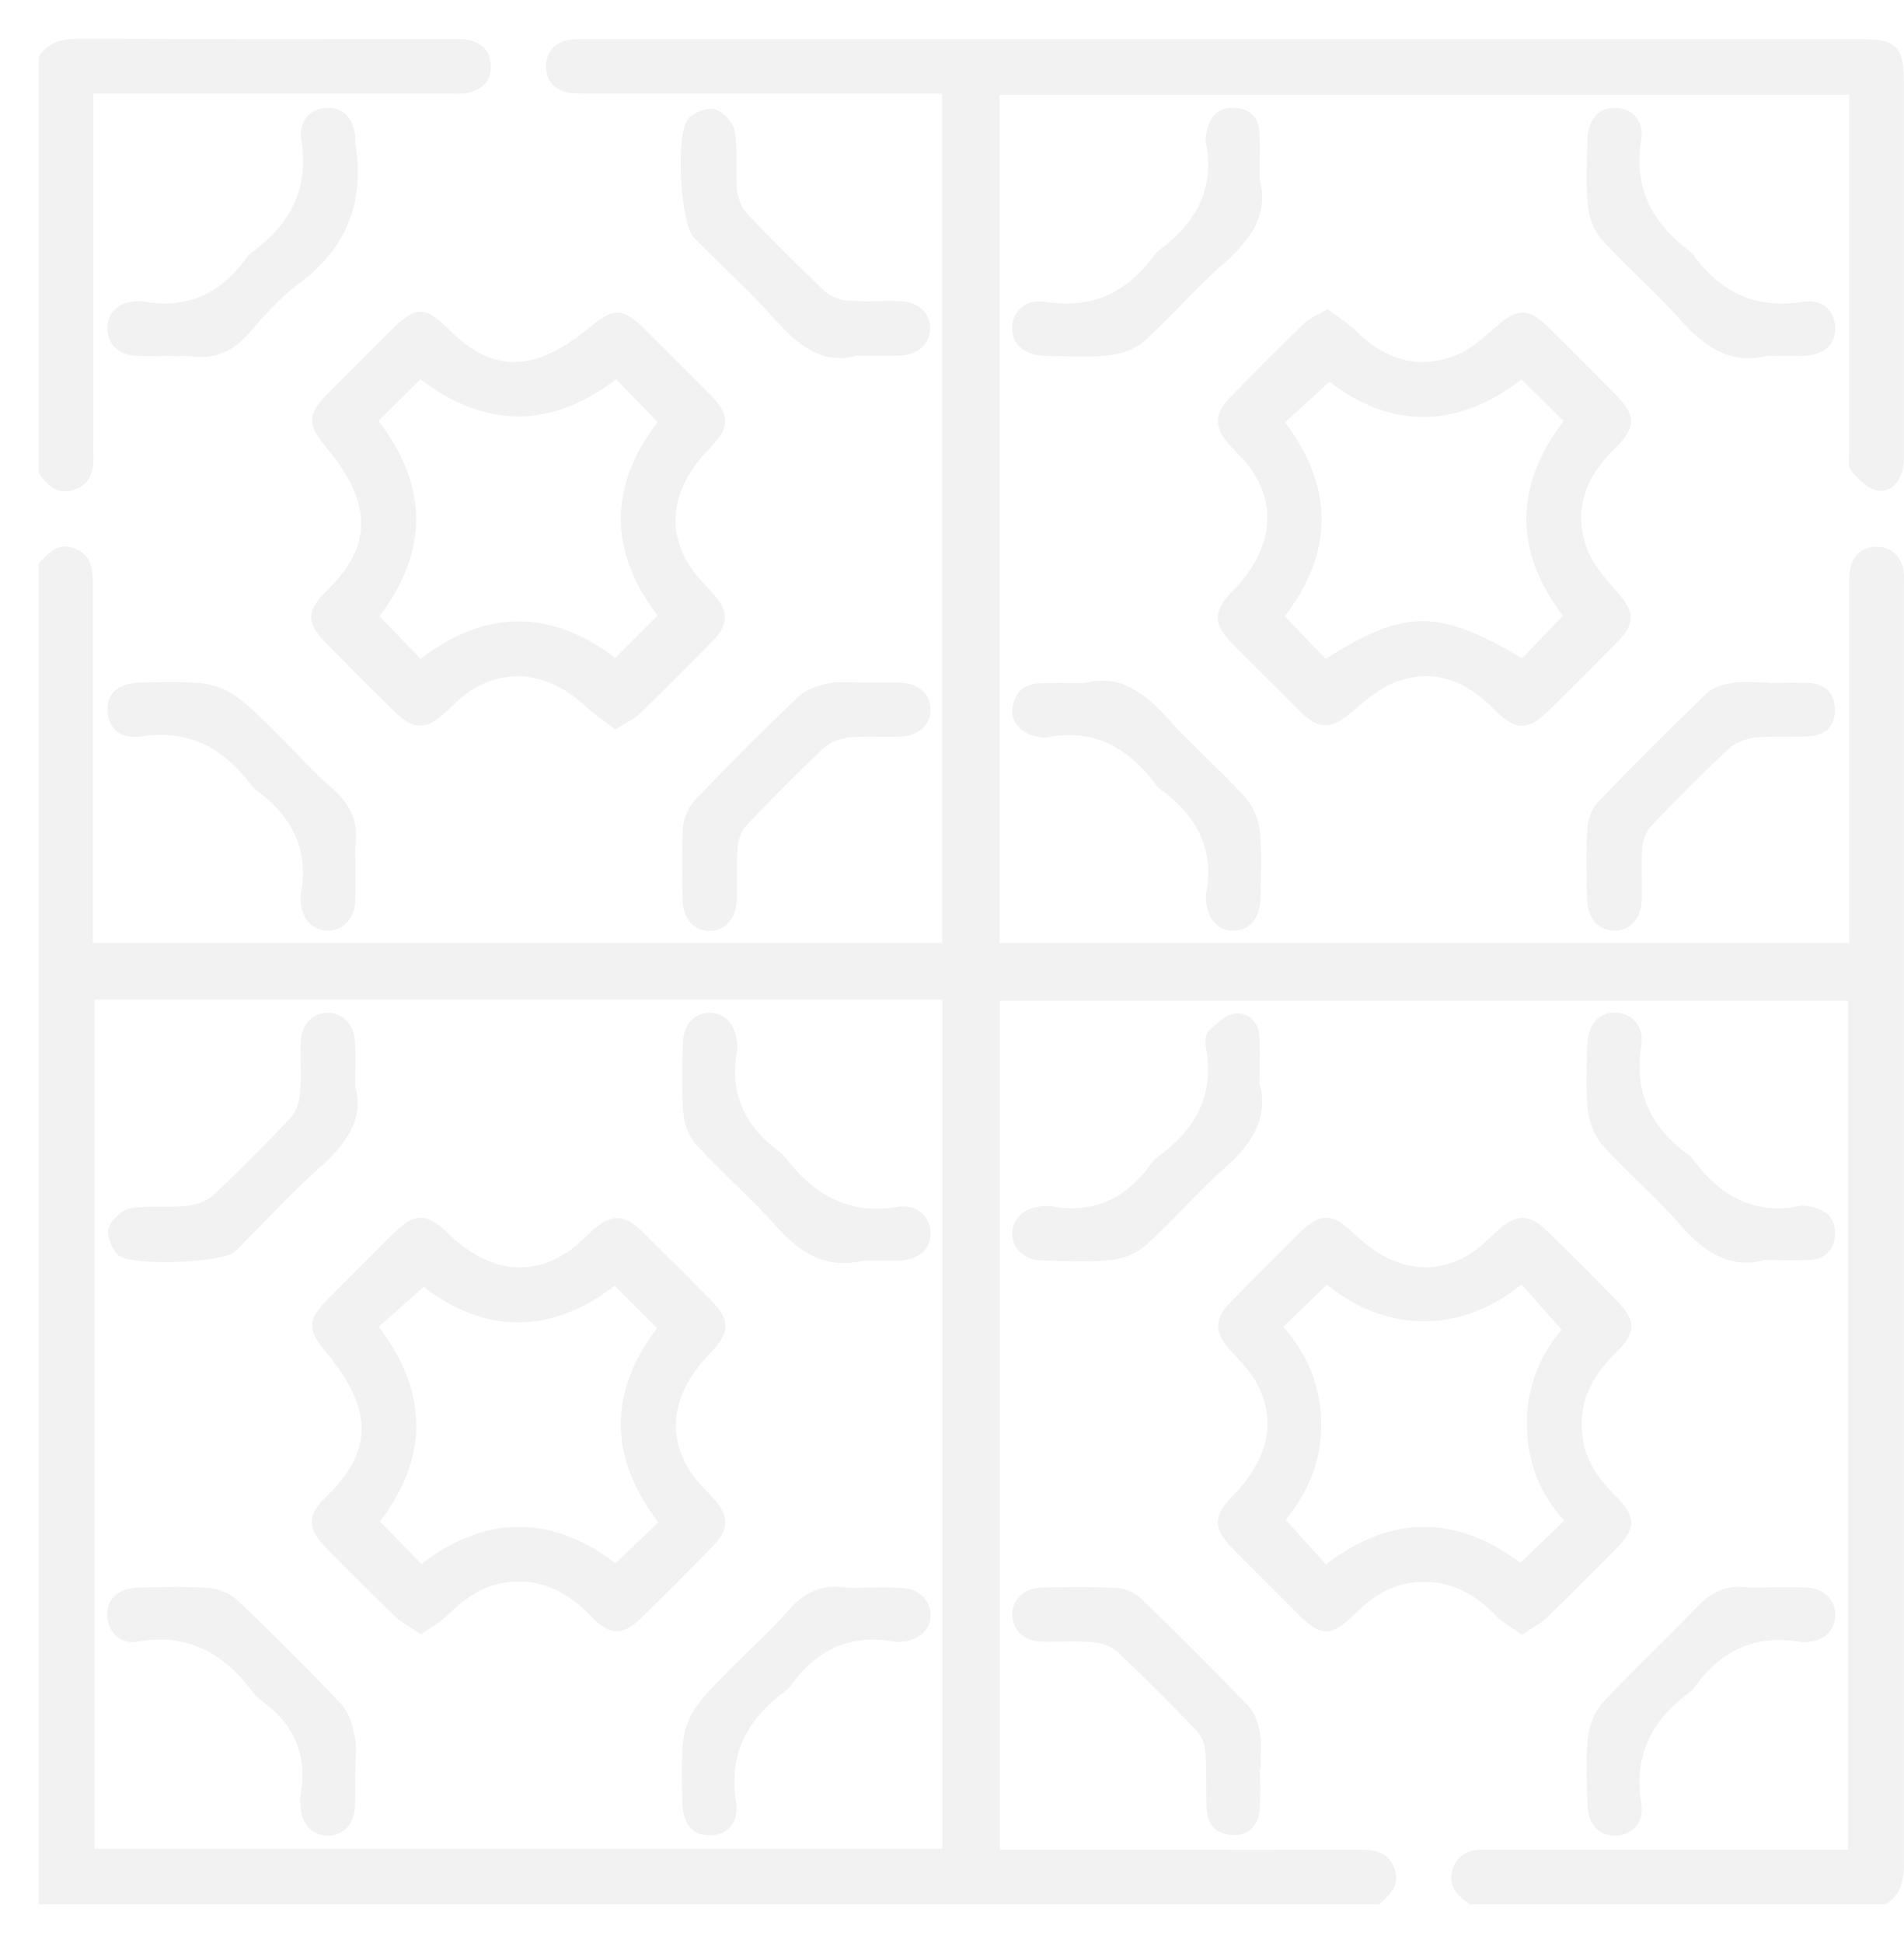
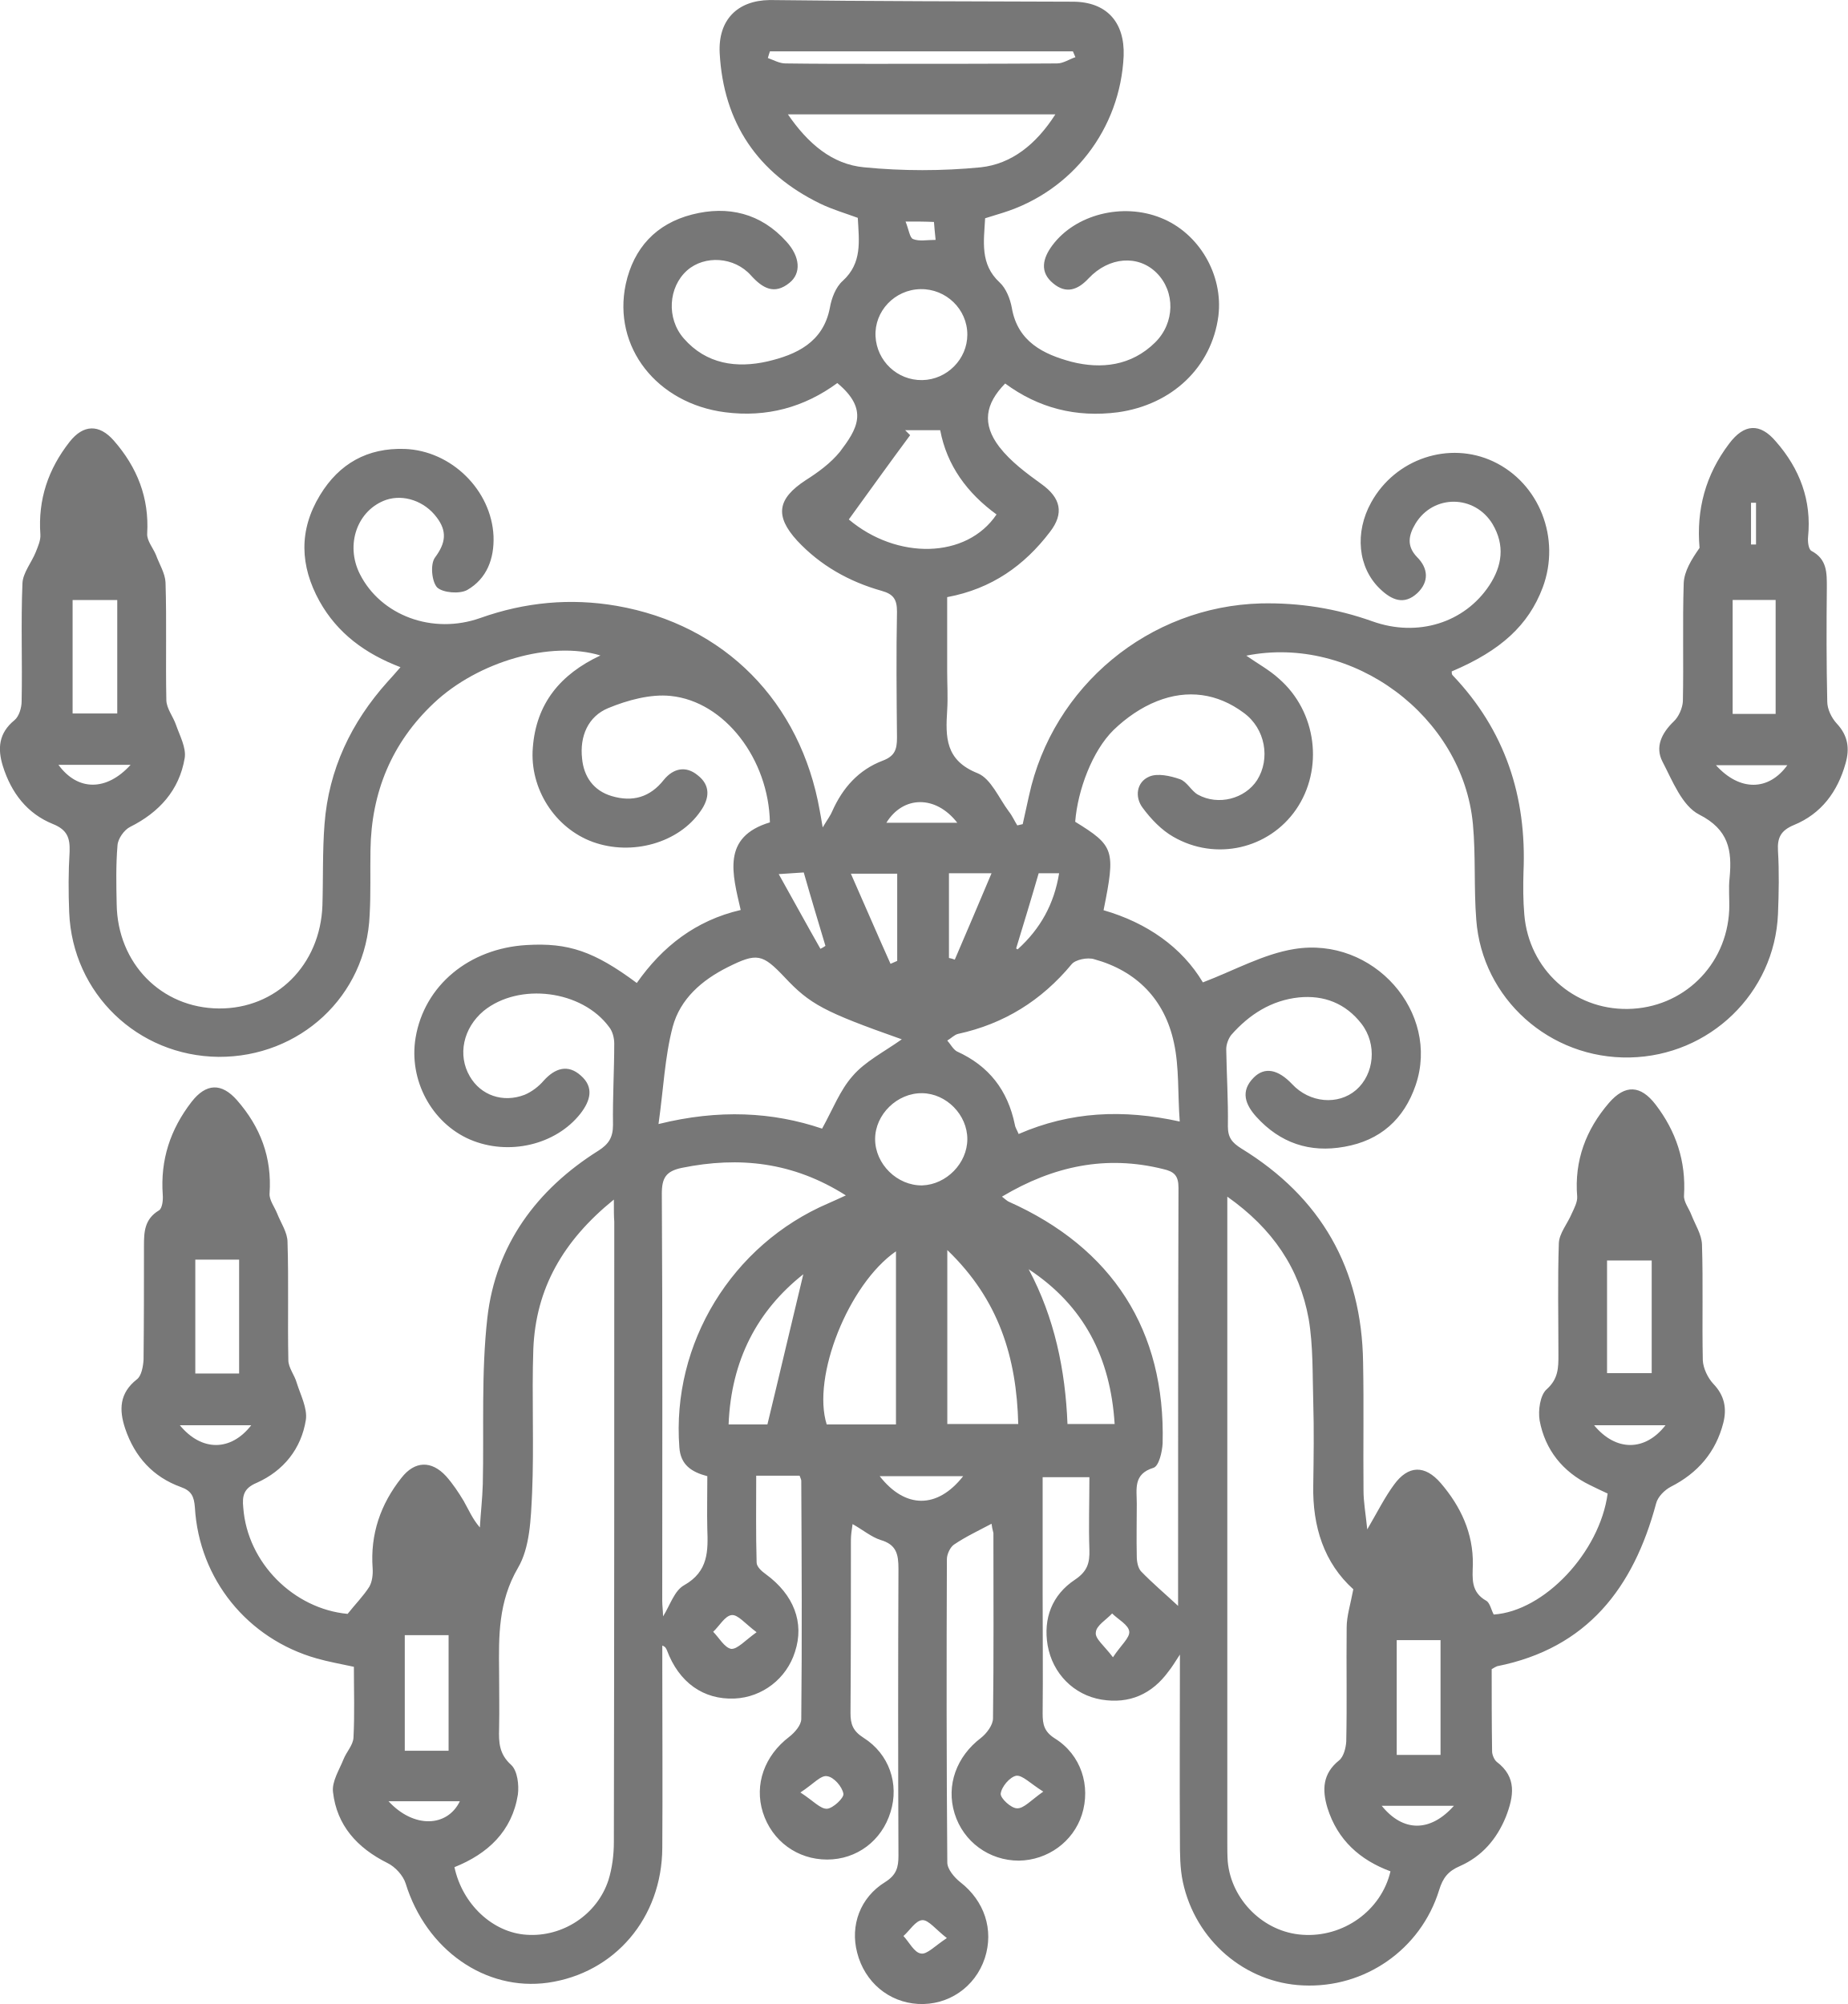
- <svg xmlns="http://www.w3.org/2000/svg" width="49" height="50" viewBox="0 0 49 50" fill="none">
-   <path d="M48.999 15.106C48.999 14.967 49.005 14.823 48.987 14.684C48.921 14.293 48.668 14.064 48.277 14.07C47.909 14.076 47.669 14.305 47.608 14.678C47.584 14.829 47.59 14.991 47.59 15.148C47.59 18.026 47.59 20.897 47.59 23.775C47.59 23.943 47.59 24.106 47.59 24.268C40.264 24.268 33.009 24.268 25.725 24.268C25.725 16.978 25.725 9.718 25.725 2.439C33.022 2.439 40.288 2.439 47.59 2.439C47.59 2.638 47.59 2.807 47.59 2.975C47.59 5.853 47.59 8.724 47.59 11.602C47.59 11.771 47.548 11.993 47.632 12.102C47.801 12.312 48.03 12.547 48.271 12.614C48.608 12.704 48.861 12.457 48.957 12.12C49.005 11.957 48.993 11.777 48.993 11.608C48.993 8.423 48.993 5.233 48.993 2.048C48.993 1.211 48.788 1.007 47.933 1.007C36.995 1.007 26.056 1.007 15.117 1.007C14.961 1.007 14.804 1.001 14.648 1.025C14.275 1.091 14.058 1.338 14.052 1.699C14.046 2.066 14.263 2.313 14.636 2.385C14.786 2.415 14.949 2.403 15.105 2.409C17.983 2.409 20.855 2.409 23.732 2.409C23.901 2.409 24.07 2.409 24.244 2.409C24.244 9.73 24.244 16.996 24.244 24.268C16.948 24.268 9.687 24.268 2.391 24.268C2.391 24.07 2.391 23.895 2.391 23.727C2.391 20.837 2.391 17.947 2.391 15.052C2.391 14.66 2.367 14.293 1.933 14.118C1.512 13.944 1.247 14.221 0.994 14.504C0.994 26.002 0.994 37.507 0.994 49.005C12.511 49.005 24.003 49.005 35.496 49.005C35.779 48.753 36.056 48.488 35.875 48.054C35.7 47.627 35.333 47.597 34.942 47.597C32.052 47.603 29.163 47.597 26.273 47.597C26.104 47.597 25.936 47.597 25.731 47.597C25.731 40.3 25.731 33.046 25.731 25.75C32.997 25.75 40.264 25.75 47.56 25.75C47.56 33.01 47.56 40.264 47.56 47.597C47.404 47.597 47.241 47.597 47.079 47.597C44.249 47.597 41.426 47.597 38.596 47.597C38.5 47.597 38.41 47.603 38.313 47.597C37.91 47.579 37.543 47.651 37.392 48.078C37.242 48.512 37.494 48.789 37.832 49.005C41.395 49.005 44.959 49.005 48.523 49.005C48.921 48.771 48.999 48.403 48.999 47.964C48.999 37.013 48.999 26.062 48.999 15.106ZM24.25 47.573C16.984 47.573 9.723 47.573 2.433 47.573C2.433 40.306 2.433 33.034 2.433 25.725C9.717 25.725 16.966 25.725 24.25 25.725C24.25 33.016 24.25 40.282 24.25 47.573Z" fill="#F2F2F2" />
-   <path d="M1.921 12.601C2.349 12.451 2.421 12.084 2.403 11.686C2.397 11.59 2.403 11.5 2.403 11.403C2.403 8.574 2.403 5.75 2.403 2.921C2.403 2.758 2.403 2.59 2.403 2.409C2.644 2.409 2.812 2.409 2.987 2.409C5.846 2.409 8.706 2.409 11.559 2.409C11.716 2.409 11.873 2.421 12.029 2.391C12.39 2.319 12.625 2.108 12.631 1.723C12.637 1.314 12.402 1.091 12.017 1.019C11.891 0.995 11.764 1.001 11.638 1.001C8.423 1.001 5.202 1.007 1.987 0.995C1.56 0.995 1.229 1.109 0.994 1.47C0.994 5.034 0.994 8.598 0.994 12.162C1.211 12.499 1.488 12.752 1.921 12.601Z" fill="#F2F2F2" />
-   <path d="M10.036 8.526C9.518 9.044 9.001 9.561 8.477 10.085C7.869 10.693 7.905 10.928 8.447 11.578C8.784 11.981 9.097 12.469 9.229 12.969C9.47 13.866 9.037 14.594 8.393 15.22C7.881 15.714 7.887 16.033 8.375 16.533C8.965 17.135 9.56 17.731 10.162 18.321C10.644 18.796 10.981 18.79 11.481 18.315C11.698 18.11 11.908 17.899 12.161 17.743C13.1 17.165 14.178 17.339 15.069 18.176C15.298 18.393 15.569 18.561 15.839 18.772C16.104 18.604 16.321 18.507 16.478 18.351C17.11 17.743 17.724 17.123 18.338 16.497C18.771 16.057 18.753 15.708 18.326 15.244C18.103 15.004 17.868 14.769 17.706 14.492C17.128 13.517 17.339 12.481 18.266 11.536C18.795 10.994 18.795 10.681 18.272 10.151C17.724 9.597 17.17 9.044 16.616 8.496C16.002 7.882 15.779 7.918 15.123 8.466C14.72 8.803 14.232 9.11 13.732 9.248C12.896 9.477 12.185 9.11 11.583 8.508C10.933 7.852 10.698 7.864 10.036 8.526ZM15.858 9.76C16.201 10.115 16.556 10.482 16.923 10.862C15.665 12.505 15.659 14.179 16.923 15.84C16.562 16.201 16.201 16.563 15.834 16.93C14.178 15.672 12.504 15.672 10.825 16.954C10.47 16.587 10.126 16.232 9.765 15.858C11.023 14.203 11.035 12.511 9.741 10.832C10.102 10.47 10.457 10.121 10.819 9.76C12.492 11.03 14.166 11.042 15.858 9.76Z" fill="#F2F2F2" />
-   <path d="M33.467 18.315C33.955 18.796 34.268 18.766 34.792 18.321C35.141 18.02 35.514 17.695 35.935 17.544C36.899 17.189 37.73 17.52 38.434 18.236C39.012 18.826 39.319 18.82 39.885 18.26C40.463 17.689 41.035 17.117 41.606 16.539C42.1 16.039 42.076 15.744 41.606 15.22C41.324 14.895 41.011 14.552 40.86 14.167C40.463 13.149 40.794 12.288 41.558 11.542C42.124 10.988 42.112 10.693 41.552 10.127C40.98 9.549 40.408 8.977 39.831 8.405C39.331 7.912 39.036 7.936 38.512 8.399C38.187 8.682 37.85 8.995 37.459 9.146C36.489 9.525 35.635 9.248 34.9 8.52C34.689 8.309 34.424 8.153 34.16 7.954C33.919 8.104 33.708 8.183 33.557 8.327C32.907 8.953 32.269 9.597 31.637 10.248C31.24 10.657 31.252 11.012 31.631 11.434C31.848 11.674 32.095 11.903 32.269 12.18C32.877 13.149 32.679 14.221 31.745 15.184C31.204 15.744 31.204 16.051 31.752 16.605C32.317 17.165 32.889 17.743 33.467 18.315ZM33.07 10.868C33.443 10.53 33.816 10.187 34.214 9.826C35.803 11.042 37.495 11.042 39.156 9.766C39.523 10.127 39.879 10.476 40.24 10.832C38.97 12.505 38.958 14.185 40.222 15.846C39.855 16.226 39.511 16.587 39.174 16.942C37.025 15.66 36.146 15.666 34.117 16.954C33.774 16.599 33.431 16.244 33.064 15.858C34.316 14.221 34.34 12.547 33.07 10.868Z" fill="#F2F2F2" />
-   <path d="M6.478 6.497C6.43 6.533 6.382 6.575 6.346 6.629C5.683 7.563 4.804 7.966 3.661 7.755C3.6 7.743 3.534 7.749 3.474 7.755C3.053 7.785 2.782 8.038 2.764 8.417C2.745 8.815 3.01 9.116 3.45 9.152C3.793 9.176 4.136 9.158 4.479 9.158C4.479 9.158 4.479 9.158 4.479 9.164C4.636 9.164 4.792 9.146 4.949 9.17C5.563 9.254 6.027 9.019 6.424 8.556C6.815 8.11 7.212 7.653 7.682 7.304C8.928 6.389 9.392 5.197 9.145 3.692C9.139 3.661 9.145 3.631 9.145 3.595C9.127 3.078 8.862 2.776 8.441 2.776C8.013 2.776 7.676 3.09 7.754 3.589C7.959 4.853 7.471 5.775 6.478 6.497Z" fill="#F2F2F2" />
-   <path d="M46.398 7.767C45.17 7.96 44.261 7.514 43.562 6.539C43.544 6.515 43.52 6.491 43.496 6.473C42.533 5.756 42.033 4.853 42.238 3.601C42.322 3.096 41.991 2.783 41.57 2.777C41.13 2.77 40.859 3.078 40.853 3.625C40.847 4.185 40.811 4.751 40.865 5.311C40.895 5.612 41.028 5.955 41.227 6.172C41.877 6.888 42.617 7.52 43.255 8.243C43.869 8.929 44.532 9.393 45.495 9.158C45.79 9.158 46.091 9.164 46.386 9.158C46.934 9.146 47.241 8.875 47.229 8.435C47.217 8.002 46.91 7.683 46.398 7.767Z" fill="#F2F2F2" />
-   <path d="M18.91 3.379C18.874 3.156 18.616 2.879 18.405 2.813C18.212 2.752 17.875 2.885 17.718 3.047C17.375 3.403 17.508 5.732 17.845 6.1C17.917 6.178 17.995 6.256 18.074 6.334C18.7 6.961 19.362 7.563 19.952 8.231C20.56 8.917 21.216 9.393 22.035 9.152C22.511 9.152 22.842 9.164 23.167 9.152C23.636 9.128 23.943 8.833 23.937 8.435C23.931 8.038 23.624 7.761 23.143 7.749C22.703 7.737 22.27 7.773 21.83 7.737C21.62 7.719 21.373 7.635 21.228 7.496C20.536 6.84 19.862 6.172 19.212 5.48C19.073 5.329 18.983 5.082 18.965 4.872C18.928 4.378 18.995 3.866 18.91 3.379Z" fill="#F2F2F2" />
-   <path d="M29.843 6.431C29.795 6.467 29.747 6.515 29.71 6.563C29.012 7.514 28.127 7.96 26.911 7.767C26.381 7.683 26.038 8.032 26.05 8.46C26.056 8.887 26.387 9.152 26.935 9.158C27.483 9.164 28.031 9.206 28.573 9.14C28.886 9.104 29.241 8.971 29.47 8.761C30.174 8.122 30.794 7.388 31.51 6.768C32.221 6.148 32.66 5.468 32.413 4.583C32.413 4.113 32.438 3.734 32.407 3.366C32.383 3.005 32.148 2.801 31.793 2.776C31.414 2.752 31.167 2.933 31.077 3.306C31.047 3.427 31.011 3.559 31.035 3.674C31.27 4.872 30.77 5.738 29.843 6.431Z" fill="#F2F2F2" />
-   <path d="M8.538 20.277C8.08 19.88 7.671 19.422 7.244 18.995C5.769 17.52 5.769 17.52 3.68 17.562C3.662 17.562 3.65 17.562 3.632 17.562C3.06 17.58 2.765 17.815 2.765 18.26C2.765 18.706 3.072 19.037 3.62 18.953C4.884 18.754 5.769 19.272 6.485 20.229C6.515 20.265 6.545 20.301 6.581 20.325C7.521 20.994 7.96 21.878 7.737 23.04C7.731 23.083 7.737 23.137 7.737 23.179C7.761 23.648 8.05 23.956 8.448 23.95C8.827 23.943 9.116 23.642 9.14 23.203C9.158 22.878 9.146 22.547 9.146 22.222C9.146 22.065 9.128 21.909 9.152 21.752C9.236 21.138 9.002 20.68 8.538 20.277Z" fill="#F2F2F2" />
-   <path d="M19.223 21.228C19.867 20.548 20.523 19.886 21.209 19.242C21.372 19.091 21.631 19.001 21.86 18.977C22.293 18.935 22.732 18.977 23.166 18.959C23.648 18.935 23.948 18.652 23.948 18.26C23.948 17.863 23.648 17.586 23.166 17.568C22.853 17.556 22.54 17.568 22.233 17.568C21.938 17.568 21.631 17.526 21.348 17.58C21.071 17.634 20.764 17.731 20.565 17.911C19.65 18.778 18.759 19.675 17.886 20.59C17.718 20.765 17.597 21.048 17.579 21.282C17.537 21.903 17.555 22.529 17.567 23.155C17.579 23.642 17.85 23.943 18.241 23.956C18.651 23.968 18.94 23.654 18.964 23.149C18.982 22.715 18.94 22.276 18.982 21.842C18.988 21.62 19.078 21.373 19.223 21.228Z" fill="#F2F2F2" />
-   <path d="M31.035 23.155C31.071 23.642 31.329 23.943 31.727 23.95C32.136 23.962 32.425 23.642 32.437 23.137C32.449 22.559 32.485 21.981 32.425 21.409C32.395 21.096 32.251 20.741 32.04 20.512C31.402 19.808 30.673 19.181 30.041 18.477C29.427 17.791 28.765 17.339 27.916 17.58C27.441 17.58 27.085 17.568 26.724 17.586C26.321 17.604 26.098 17.851 26.056 18.236C26.014 18.591 26.303 18.892 26.706 18.959C26.784 18.971 26.863 18.989 26.941 18.977C28.175 18.73 29.06 19.266 29.77 20.217C29.8 20.253 29.831 20.289 29.867 20.313C30.794 20.988 31.269 21.854 31.035 23.028C31.029 23.058 31.035 23.107 31.035 23.155Z" fill="#F2F2F2" />
-   <path d="M42.497 21.252C43.141 20.572 43.803 19.91 44.484 19.272C44.652 19.109 44.929 19.007 45.164 18.983C45.639 18.935 46.133 18.977 46.609 18.941C47.006 18.911 47.229 18.658 47.223 18.248C47.211 17.845 46.982 17.61 46.585 17.58C46.23 17.556 45.868 17.574 45.507 17.574C45.507 17.568 45.507 17.568 45.507 17.562C45.194 17.562 44.875 17.526 44.574 17.574C44.345 17.61 44.074 17.695 43.912 17.851C42.967 18.76 42.039 19.687 41.13 20.632C40.974 20.795 40.871 21.066 40.853 21.295C40.817 21.915 40.829 22.541 40.847 23.167C40.859 23.642 41.154 23.949 41.552 23.949C41.949 23.949 42.238 23.642 42.25 23.167C42.262 22.715 42.232 22.258 42.262 21.812C42.28 21.62 42.364 21.391 42.497 21.252Z" fill="#F2F2F2" />
-   <path d="M39.168 42.07C39.427 41.89 39.649 41.781 39.824 41.613C40.408 41.053 40.98 40.469 41.552 39.897C42.118 39.331 42.124 39.042 41.564 38.482C41.16 38.079 40.829 37.633 40.739 37.049C40.589 36.128 40.956 35.418 41.6 34.792C42.112 34.298 42.106 33.979 41.618 33.479C41.028 32.877 40.432 32.281 39.83 31.691C39.36 31.228 39.017 31.228 38.542 31.667C38.313 31.878 38.09 32.107 37.831 32.269C36.856 32.871 35.797 32.673 34.833 31.733C34.291 31.204 33.972 31.204 33.449 31.721C32.859 32.306 32.275 32.889 31.697 33.479C31.233 33.949 31.239 34.286 31.679 34.768C31.901 35.008 32.136 35.243 32.299 35.52C32.877 36.495 32.666 37.531 31.739 38.476C31.209 39.018 31.209 39.331 31.733 39.861C32.293 40.427 32.859 40.986 33.419 41.552C33.99 42.118 34.267 42.124 34.833 41.565C35.237 41.161 35.682 40.836 36.266 40.74C37.145 40.601 37.849 40.92 38.457 41.534C38.644 41.739 38.903 41.877 39.168 42.07ZM34.123 40.258C33.798 39.897 33.461 39.524 33.087 39.108C33.629 38.452 34.008 37.627 34.002 36.67C34.002 35.713 33.665 34.87 33.027 34.142C33.407 33.774 33.762 33.431 34.147 33.058C35.73 34.346 37.651 34.286 39.156 33.052C39.493 33.431 39.83 33.81 40.191 34.22C39.631 34.858 39.288 35.701 39.294 36.652C39.3 37.585 39.607 38.428 40.258 39.132C39.866 39.506 39.505 39.855 39.126 40.216C37.488 38.988 35.815 38.964 34.123 40.258Z" fill="#F2F2F2" />
-   <path d="M43.473 43.557C43.521 43.521 43.569 43.473 43.605 43.425C44.285 42.462 45.188 42.046 46.368 42.257C46.416 42.263 46.465 42.257 46.507 42.257C46.952 42.227 47.229 41.956 47.229 41.559C47.229 41.167 46.952 40.884 46.507 40.854C46.182 40.836 45.85 40.848 45.525 40.848C45.321 40.848 45.116 40.866 44.917 40.842C44.412 40.788 44.026 40.98 43.677 41.348C42.883 42.185 42.034 42.967 41.245 43.816C41.034 44.045 40.896 44.4 40.866 44.719C40.806 45.273 40.842 45.839 40.854 46.405C40.86 46.928 41.119 47.23 41.54 47.236C41.98 47.248 42.329 46.922 42.238 46.393C42.04 45.158 42.515 44.261 43.473 43.557Z" fill="#F2F2F2" />
-   <path d="M29.819 29.753C29.746 29.807 29.674 29.879 29.62 29.952C28.982 30.837 28.151 31.246 27.055 31.041C26.977 31.029 26.899 31.035 26.82 31.041C26.345 31.083 26.044 31.366 26.05 31.758C26.062 32.155 26.363 32.426 26.851 32.438C27.428 32.45 28.012 32.486 28.584 32.426C28.897 32.396 29.253 32.257 29.487 32.047C30.192 31.409 30.818 30.68 31.528 30.048C32.221 29.434 32.66 28.766 32.413 27.881C32.413 27.417 32.437 27.02 32.407 26.634C32.377 26.267 32.094 26.038 31.769 26.081C31.528 26.117 31.294 26.358 31.095 26.544C31.017 26.622 31.011 26.821 31.035 26.948C31.263 28.17 30.77 29.061 29.819 29.753Z" fill="#F2F2F2" />
-   <path d="M41.54 26.056C41.113 26.062 40.854 26.394 40.848 26.942C40.842 27.489 40.8 28.037 40.866 28.579C40.902 28.892 41.041 29.247 41.245 29.476C41.883 30.18 42.618 30.8 43.238 31.517C43.858 32.233 44.544 32.667 45.399 32.426C45.875 32.426 46.236 32.444 46.591 32.42C46.97 32.396 47.193 32.173 47.223 31.794C47.247 31.39 47.043 31.15 46.651 31.065C46.543 31.041 46.428 31.017 46.326 31.035C45.128 31.276 44.261 30.764 43.575 29.843C43.539 29.795 43.491 29.747 43.443 29.711C42.491 29.012 42.046 28.127 42.239 26.911C42.323 26.388 41.974 26.05 41.54 26.056Z" fill="#F2F2F2" />
-   <path d="M32.426 44.599C32.384 44.352 32.294 44.075 32.125 43.9C31.228 42.967 30.313 42.052 29.38 41.149C29.223 40.999 28.976 40.878 28.766 40.866C28.116 40.83 27.453 40.836 26.803 40.854C26.34 40.866 26.032 41.185 26.051 41.577C26.069 41.962 26.358 42.233 26.809 42.245C27.261 42.257 27.718 42.221 28.164 42.263C28.374 42.281 28.615 42.371 28.766 42.516C29.458 43.172 30.132 43.84 30.788 44.532C30.921 44.671 31.011 44.9 31.023 45.098C31.059 45.592 31.029 46.098 31.059 46.591C31.089 46.983 31.33 47.211 31.734 47.223C32.119 47.236 32.39 46.983 32.42 46.555C32.444 46.212 32.426 45.869 32.426 45.526C32.432 45.526 32.432 45.526 32.438 45.526C32.438 45.225 32.48 44.906 32.426 44.599Z" fill="#F2F2F2" />
-   <path d="M8.453 34.876C8.79 35.279 9.103 35.767 9.236 36.267C9.477 37.164 9.043 37.892 8.399 38.512C7.893 39.006 7.899 39.331 8.387 39.825C8.977 40.427 9.573 41.023 10.181 41.607C10.356 41.769 10.578 41.883 10.837 42.058C11.09 41.877 11.331 41.745 11.524 41.559C11.933 41.161 12.372 40.83 12.956 40.734C13.877 40.583 14.588 40.944 15.214 41.595C15.707 42.106 16.027 42.1 16.526 41.613C17.128 41.023 17.724 40.427 18.314 39.825C18.778 39.355 18.778 39.012 18.338 38.536C18.128 38.308 17.899 38.085 17.736 37.826C17.134 36.851 17.333 35.791 18.272 34.828C18.796 34.286 18.802 33.967 18.284 33.443C17.7 32.853 17.116 32.269 16.526 31.691C16.057 31.228 15.72 31.234 15.238 31.673C14.997 31.896 14.762 32.131 14.485 32.293C13.51 32.871 12.475 32.661 11.524 31.733C10.982 31.204 10.669 31.204 10.139 31.727C9.585 32.275 9.031 32.829 8.483 33.383C7.869 33.997 7.905 34.226 8.453 34.876ZM10.903 33.118C12.493 34.334 14.172 34.346 15.822 33.088C16.183 33.449 16.544 33.81 16.912 34.178C15.659 35.815 15.659 37.495 16.942 39.175C16.574 39.524 16.219 39.867 15.84 40.228C14.203 38.982 12.511 38.97 10.843 40.246C10.488 39.879 10.145 39.524 9.778 39.15C11.018 37.525 11.042 35.851 9.748 34.142C10.121 33.81 10.5 33.473 10.903 33.118Z" fill="#F2F2F2" />
-   <path d="M3.553 42.245C4.847 42.016 5.762 42.558 6.503 43.539C6.569 43.623 6.647 43.708 6.731 43.768C7.568 44.364 7.917 45.158 7.737 46.176C7.719 46.284 7.731 46.393 7.737 46.501C7.767 46.947 8.032 47.23 8.423 47.236C8.82 47.242 9.103 46.965 9.134 46.525C9.152 46.2 9.14 45.869 9.14 45.544C9.14 45.544 9.14 45.544 9.146 45.544C9.146 45.261 9.188 44.972 9.134 44.701C9.073 44.412 8.989 44.075 8.796 43.87C7.929 42.949 7.032 42.058 6.117 41.185C5.931 41.011 5.636 40.884 5.377 40.866C4.769 40.818 4.161 40.842 3.553 40.854C3.041 40.866 2.746 41.149 2.758 41.583C2.776 41.992 3.083 42.323 3.553 42.245Z" fill="#F2F2F2" />
-   <path d="M6.033 32.215C6.13 32.137 6.214 32.041 6.298 31.956C6.936 31.318 7.55 30.644 8.225 30.048C8.911 29.44 9.381 28.784 9.14 27.953C9.14 27.465 9.158 27.122 9.134 26.779C9.104 26.346 8.797 26.05 8.417 26.062C8.032 26.075 7.755 26.369 7.737 26.815C7.725 27.267 7.761 27.724 7.719 28.17C7.701 28.38 7.611 28.621 7.472 28.772C6.828 29.452 6.172 30.12 5.486 30.758C5.317 30.915 5.034 31.011 4.799 31.035C4.318 31.083 3.824 31.011 3.354 31.095C3.138 31.137 2.861 31.39 2.795 31.607C2.74 31.8 2.873 32.131 3.035 32.293C3.36 32.594 5.696 32.504 6.033 32.215Z" fill="#F2F2F2" />
-   <path d="M17.935 29.476C18.573 30.18 19.302 30.8 19.934 31.511C20.554 32.215 21.228 32.673 22.209 32.444C22.505 32.444 22.799 32.45 23.101 32.444C23.624 32.426 23.937 32.173 23.949 31.764C23.961 31.342 23.624 30.969 23.101 31.059C21.818 31.27 20.927 30.728 20.193 29.765C20.163 29.729 20.133 29.693 20.096 29.669C19.193 29.012 18.754 28.164 18.971 27.032C18.983 26.972 18.971 26.905 18.971 26.845C18.928 26.363 18.658 26.062 18.266 26.062C17.869 26.062 17.586 26.363 17.574 26.845C17.556 27.435 17.532 28.031 17.586 28.621C17.598 28.916 17.73 29.259 17.935 29.476Z" fill="#F2F2F2" />
-   <path d="M23.203 40.86C22.878 40.842 22.547 40.854 22.222 40.854C22.065 40.854 21.909 40.872 21.752 40.848C21.138 40.764 20.674 40.993 20.277 41.456C19.88 41.914 19.422 42.323 18.995 42.75C17.52 44.225 17.52 44.225 17.556 46.308C17.556 46.326 17.556 46.339 17.556 46.356C17.574 46.928 17.803 47.223 18.248 47.23C18.694 47.236 19.031 46.928 18.941 46.375C18.742 45.11 19.254 44.225 20.217 43.509C20.265 43.473 20.313 43.425 20.349 43.377C21.012 42.449 21.89 42.034 23.034 42.251C23.076 42.257 23.131 42.251 23.173 42.251C23.642 42.227 23.955 41.944 23.949 41.546C23.937 41.173 23.642 40.884 23.203 40.86Z" fill="#F2F2F2" />
+ <svg xmlns="http://www.w3.org/2000/svg" version="1.1" id="Layer_1" x="0px" y="0px" width="58.027px" height="62.942px" viewBox="667.566 5734.32 58.027 62.942" enable-background="new 667.566 5734.32 58.027 62.942" xml:space="preserve">
+   <g>
+     <path fill="#777777" d="M698.703,5782.178c-0.419,0.223-0.813,0.406-1.179,0.655c-0.118,0.079-0.223,0.301-0.223,0.458   c-0.013,3.171-0.013,6.343,0.013,9.527c0,0.209,0.223,0.472,0.406,0.616c0.76,0.59,1.061,1.494,0.773,2.385   c-0.301,0.917-1.153,1.494-2.097,1.441c-0.917-0.052-1.677-0.682-1.913-1.612c-0.223-0.852,0.092-1.73,0.878-2.215   c0.354-0.223,0.419-0.458,0.419-0.826c-0.013-3.001-0.013-6.015,0-9.016c0-0.458-0.065-0.76-0.563-0.904   c-0.288-0.092-0.55-0.315-0.878-0.498c-0.026,0.183-0.052,0.341-0.052,0.498c0,1.808,0,3.617-0.013,5.438   c0,0.354,0.079,0.563,0.406,0.773c0.813,0.511,1.127,1.455,0.852,2.333c-0.275,0.904-1.062,1.494-1.992,1.494   s-1.73-0.577-2.018-1.481c-0.275-0.878,0.052-1.782,0.826-2.372c0.17-0.131,0.38-0.367,0.38-0.563c0.026-2.49,0.013-4.979,0-7.482   c0-0.04-0.026-0.079-0.052-0.158c-0.419,0-0.852,0-1.363,0c0,0.917-0.013,1.822,0.013,2.726c0,0.131,0.157,0.275,0.288,0.367   c0.878,0.642,1.219,1.521,0.917,2.438c-0.262,0.839-1.022,1.429-1.9,1.468c-0.97,0.04-1.743-0.498-2.123-1.52   c-0.026-0.052-0.039-0.105-0.144-0.144c0,0.196,0,0.406,0,0.603c0,1.914,0.013,3.84,0,5.753c-0.013,2.202-1.494,3.932-3.591,4.233   c-1.966,0.275-3.827-1.035-4.469-3.119c-0.079-0.249-0.328-0.524-0.577-0.643c-0.944-0.472-1.586-1.179-1.704-2.228   c-0.039-0.328,0.197-0.694,0.328-1.022c0.092-0.236,0.301-0.446,0.315-0.682c0.039-0.747,0.013-1.481,0.013-2.228   c-0.419-0.091-0.799-0.157-1.166-0.262c-2.175-0.616-3.695-2.49-3.827-4.744c-0.026-0.341-0.105-0.524-0.446-0.642   c-0.865-0.314-1.442-0.943-1.743-1.834c-0.197-0.59-0.183-1.114,0.367-1.546c0.144-0.105,0.197-0.406,0.21-0.616   c0.013-1.192,0.013-2.385,0.013-3.578c0-0.432,0.013-0.838,0.472-1.114c0.105-0.065,0.131-0.328,0.118-0.485   c-0.079-1.101,0.236-2.057,0.904-2.922c0.459-0.59,0.944-0.603,1.428-0.052c0.734,0.839,1.101,1.795,1.022,2.936   c-0.013,0.196,0.157,0.419,0.236,0.616c0.118,0.301,0.328,0.603,0.328,0.904c0.039,1.232,0,2.477,0.026,3.708   c0,0.236,0.197,0.472,0.262,0.708c0.118,0.38,0.341,0.8,0.288,1.167c-0.144,0.904-0.695,1.599-1.546,1.979   c-0.406,0.17-0.459,0.406-0.419,0.786c0.131,1.73,1.586,3.171,3.276,3.329c0.249-0.314,0.498-0.563,0.681-0.852   c0.092-0.157,0.118-0.393,0.105-0.576c-0.079-1.075,0.249-2.019,0.904-2.844c0.419-0.538,0.944-0.551,1.402-0.053   c0.21,0.236,0.393,0.511,0.55,0.773c0.157,0.275,0.275,0.563,0.511,0.838c0.026-0.458,0.079-0.904,0.092-1.363   c0.039-1.743-0.052-3.499,0.144-5.229c0.262-2.28,1.546-4.023,3.486-5.242c0.328-0.209,0.459-0.419,0.459-0.813   c-0.013-0.852,0.039-1.704,0.039-2.555c0-0.17-0.052-0.38-0.157-0.511c-0.852-1.166-2.831-1.415-3.945-0.511   c-0.642,0.538-0.826,1.389-0.432,2.058c0.341,0.59,1.035,0.839,1.717,0.577c0.223-0.092,0.446-0.262,0.603-0.446   c0.354-0.393,0.76-0.524,1.166-0.157c0.419,0.367,0.301,0.787-0.013,1.193c-0.773,0.983-2.254,1.336-3.473,0.813   c-1.206-0.524-1.926-1.874-1.704-3.198c0.275-1.638,1.677-2.804,3.486-2.909c1.31-0.079,2.123,0.197,3.46,1.192   c0.799-1.14,1.848-1.966,3.263-2.293c-0.262-1.14-0.603-2.293,0.917-2.752c-0.039-1.979-1.415-3.8-3.119-3.971   c-0.629-0.065-1.35,0.131-1.953,0.38c-0.642,0.262-0.904,0.891-0.826,1.585c0.052,0.563,0.354,1.009,0.93,1.18   c0.655,0.196,1.206,0.039,1.638-0.511c0.301-0.367,0.695-0.446,1.061-0.144c0.406,0.314,0.38,0.721,0.092,1.127   c-0.681,0.996-2.149,1.415-3.381,0.97c-1.193-0.433-1.992-1.677-1.887-2.962c0.105-1.389,0.865-2.306,2.123-2.896   c-1.546-0.472-3.84,0.184-5.229,1.494c-1.324,1.245-1.966,2.804-1.992,4.613c-0.013,0.681,0.013,1.363-0.026,2.044   c-0.105,2.555-2.202,4.469-4.744,4.456c-2.542-0.026-4.587-1.992-4.691-4.534c-0.026-0.642-0.026-1.285,0.013-1.914   c0.013-0.419-0.066-0.681-0.524-0.865c-0.813-0.328-1.31-0.983-1.573-1.822c-0.17-0.55-0.131-1.035,0.367-1.441   c0.144-0.118,0.223-0.393,0.223-0.59c0.026-1.231-0.026-2.477,0.026-3.708c0.013-0.328,0.288-0.655,0.419-0.983   c0.066-0.17,0.157-0.367,0.144-0.55c-0.079-1.101,0.249-2.058,0.917-2.909c0.432-0.55,0.93-0.563,1.389-0.04   c0.734,0.839,1.114,1.795,1.048,2.922c-0.013,0.223,0.183,0.446,0.275,0.668c0.105,0.289,0.288,0.577,0.301,0.865   c0.039,1.232,0,2.477,0.026,3.709c0.013,0.262,0.21,0.498,0.301,0.76c0.118,0.341,0.328,0.721,0.275,1.048   c-0.17,1.009-0.799,1.704-1.717,2.163c-0.183,0.092-0.38,0.367-0.393,0.577c-0.052,0.616-0.039,1.231-0.026,1.848   c0.026,1.861,1.402,3.263,3.211,3.276c1.795,0.013,3.184-1.363,3.25-3.237c0.026-0.852,0-1.704,0.066-2.555   c0.131-1.717,0.839-3.198,1.979-4.469c0.131-0.144,0.249-0.275,0.406-0.458c-1.101-0.419-1.979-1.062-2.542-2.071   c-0.616-1.114-0.655-2.228,0.013-3.329c0.603-0.996,1.494-1.494,2.66-1.455c1.468,0.052,2.726,1.297,2.791,2.739   c0.026,0.708-0.21,1.337-0.826,1.691c-0.236,0.131-0.76,0.091-0.944-0.079c-0.17-0.183-0.223-0.733-0.066-0.943   c0.341-0.458,0.38-0.826,0.052-1.258c-0.38-0.511-1.035-0.734-1.586-0.551c-0.904,0.315-1.297,1.402-0.826,2.333   c0.655,1.297,2.28,1.913,3.787,1.376c1.402-0.498,2.831-0.629,4.272-0.38c3.394,0.59,5.779,3.014,6.382,6.435   c0.026,0.118,0.039,0.236,0.092,0.524c0.157-0.262,0.249-0.38,0.301-0.511c0.328-0.734,0.826-1.297,1.586-1.586   c0.38-0.144,0.446-0.354,0.446-0.721c-0.013-1.323-0.026-2.647,0-3.958c0-0.38-0.105-0.55-0.485-0.655   c-1.022-0.288-1.926-0.799-2.647-1.572c-0.721-0.787-0.616-1.324,0.262-1.9c0.393-0.249,0.786-0.537,1.075-0.891   c0.537-0.708,0.93-1.324-0.079-2.162c-1.035,0.76-2.215,1.087-3.525,0.917c-2.136-0.275-3.538-2.044-3.119-4.023   c0.249-1.14,0.957-1.9,2.084-2.188c1.127-0.289,2.162-0.04,2.962,0.852c0.432,0.472,0.472,0.996,0.092,1.297   c-0.472,0.38-0.839,0.17-1.206-0.236c-0.524-0.589-1.455-0.642-2.005-0.157c-0.59,0.524-0.655,1.507-0.105,2.136   c0.708,0.813,1.664,0.943,2.634,0.721c0.891-0.209,1.743-0.59,1.953-1.677c0.052-0.302,0.183-0.655,0.406-0.852   c0.616-0.563,0.511-1.245,0.472-1.979c-0.393-0.145-0.799-0.262-1.179-0.446c-1.966-0.957-3.04-2.542-3.158-4.731   c-0.052-1.035,0.55-1.651,1.573-1.664c3.184,0.04,6.356,0.04,9.514,0.052c1.061,0,1.638,0.642,1.599,1.704   c-0.105,2.293-1.612,4.246-3.8,4.928c-0.183,0.052-0.367,0.118-0.55,0.17c-0.039,0.721-0.17,1.442,0.459,2.019   c0.197,0.183,0.328,0.511,0.38,0.799c0.183,1.062,0.996,1.455,1.874,1.69c0.93,0.236,1.874,0.131,2.621-0.603   c0.629-0.616,0.642-1.599,0.052-2.188c-0.577-0.577-1.494-0.511-2.136,0.17c-0.341,0.367-0.708,0.498-1.114,0.157   c-0.432-0.354-0.328-0.786-0.026-1.192c0.721-0.97,2.202-1.35,3.407-0.865c1.193,0.472,1.966,1.782,1.808,3.08   c-0.21,1.612-1.455,2.791-3.158,3.027c-1.31,0.17-2.49-0.131-3.538-0.904c-0.629,0.642-0.734,1.271-0.183,1.992   c0.354,0.458,0.852,0.826,1.324,1.167c0.603,0.432,0.721,0.917,0.262,1.507c-0.799,1.048-1.822,1.782-3.224,2.044   c0,0.773,0,1.546,0,2.333c0,0.406,0.026,0.813,0,1.219c-0.052,0.839-0.066,1.573,0.957,1.979c0.419,0.17,0.668,0.786,0.983,1.206   c0.105,0.131,0.17,0.288,0.262,0.432c0.052-0.013,0.105-0.026,0.17-0.039c0.066-0.301,0.131-0.59,0.197-0.891   c0.747-3.447,3.774-5.95,7.286-6.042c1.206-0.026,2.359,0.157,3.499,0.563c1.428,0.511,2.896,0.04,3.669-1.127   c0.406-0.616,0.498-1.258,0.105-1.926c-0.563-0.93-1.861-0.943-2.424-0.013c-0.21,0.354-0.288,0.695,0.052,1.048   c0.354,0.354,0.38,0.773,0.013,1.127c-0.419,0.394-0.813,0.223-1.179-0.131c-0.695-0.668-0.799-1.769-0.275-2.713   c0.76-1.376,2.451-1.939,3.84-1.284c1.442,0.682,2.123,2.412,1.546,3.958c-0.446,1.18-1.31,1.979-2.857,2.634   c0,0.04,0,0.092,0.026,0.118c1.651,1.729,2.333,3.813,2.228,6.185c-0.013,0.446-0.013,0.891,0.026,1.337   c0.144,1.717,1.546,2.988,3.25,2.961c1.73-0.026,3.106-1.363,3.184-3.105c0.013-0.341-0.026-0.682,0.013-1.022   c0.079-0.852-0.026-1.507-0.957-1.979c-0.537-0.275-0.839-1.062-1.153-1.665c-0.236-0.458-0.026-0.891,0.354-1.258   c0.157-0.145,0.275-0.419,0.288-0.629c0.026-1.231-0.013-2.477,0.026-3.708c0.013-0.38,0.249-0.76,0.498-1.114   c-0.105-1.192,0.183-2.293,0.93-3.276c0.472-0.629,0.97-0.655,1.468-0.065c0.747,0.852,1.127,1.848,1.009,3.001   c-0.013,0.144,0.013,0.38,0.105,0.433c0.498,0.262,0.485,0.694,0.485,1.153c-0.013,1.193-0.013,2.385,0.013,3.578   c0,0.236,0.131,0.511,0.301,0.695c0.354,0.38,0.406,0.786,0.275,1.245c-0.249,0.891-0.76,1.586-1.625,1.94   c-0.406,0.17-0.524,0.393-0.498,0.813c0.039,0.655,0.026,1.323,0,1.979c-0.105,2.49-2.149,4.456-4.652,4.508   c-2.516,0.052-4.639-1.848-4.823-4.325c-0.079-0.996-0.013-2.005-0.105-3.001c-0.315-3.394-3.774-5.963-7.116-5.294   c0.354,0.249,0.721,0.446,1.022,0.721c1.193,1.036,1.415,2.844,0.537,4.115c-0.852,1.231-2.516,1.625-3.853,0.852   c-0.367-0.209-0.695-0.55-0.957-0.904c-0.262-0.341-0.197-0.813,0.197-0.983c0.262-0.118,0.668-0.026,0.97,0.079   c0.223,0.079,0.354,0.367,0.563,0.485c0.642,0.354,1.481,0.131,1.861-0.458c0.419-0.668,0.262-1.612-0.419-2.11   c-0.826-0.616-1.769-0.747-2.726-0.367c-0.498,0.196-0.97,0.524-1.363,0.904c-0.668,0.655-1.127,1.887-1.206,2.883   c1.232,0.76,1.271,0.891,0.891,2.778c1.363,0.393,2.464,1.166,3.119,2.267c0.996-0.38,1.9-0.891,2.87-1.048   c2.49-0.406,4.587,1.992,3.813,4.272c-0.367,1.075-1.114,1.743-2.241,1.939c-1.088,0.197-2.018-0.118-2.765-0.943   c-0.341-0.38-0.511-0.8-0.079-1.232c0.341-0.341,0.76-0.262,1.206,0.209c0.55,0.59,1.441,0.668,2.005,0.184   c0.577-0.498,0.668-1.441,0.17-2.083s-1.179-0.904-1.966-0.826c-0.865,0.092-1.559,0.537-2.123,1.179   c-0.092,0.118-0.157,0.302-0.157,0.446c0.013,0.813,0.065,1.612,0.052,2.424c0,0.354,0.131,0.511,0.419,0.694   c2.503,1.533,3.787,3.774,3.827,6.723c0.026,1.337,0,2.687,0.013,4.023c0,0.354,0.065,0.708,0.118,1.219   c0.328-0.563,0.55-1.009,0.839-1.402c0.446-0.616,0.97-0.629,1.468-0.052c0.629,0.734,1.022,1.572,1.009,2.555   c-0.013,0.446-0.066,0.865,0.419,1.14c0.118,0.065,0.157,0.289,0.236,0.433c1.586-0.105,3.329-1.953,3.578-3.8   c-0.17-0.079-0.367-0.17-0.55-0.262c-0.865-0.419-1.415-1.114-1.586-2.031c-0.052-0.314,0.013-0.799,0.223-0.983   c0.367-0.328,0.367-0.682,0.367-1.075c0-1.166-0.026-2.346,0.013-3.512c0.013-0.314,0.275-0.616,0.406-0.931   c0.079-0.17,0.183-0.367,0.17-0.537c-0.092-1.127,0.275-2.097,0.996-2.936c0.511-0.59,0.996-0.563,1.468,0.052   c0.642,0.839,0.957,1.782,0.891,2.857c-0.013,0.197,0.157,0.406,0.236,0.616c0.118,0.302,0.315,0.603,0.328,0.917   c0.039,1.219,0,2.424,0.026,3.643c0.013,0.249,0.157,0.55,0.328,0.734c0.354,0.367,0.432,0.773,0.315,1.232   c-0.236,0.917-0.799,1.573-1.651,2.005c-0.197,0.105-0.406,0.314-0.459,0.524c-0.708,2.647-2.162,4.547-4.993,5.111   c-0.039,0.013-0.079,0.039-0.17,0.092c0,0.838,0,1.704,0.013,2.582c0,0.105,0.066,0.262,0.144,0.328   c0.642,0.485,0.537,1.087,0.288,1.729c-0.288,0.708-0.76,1.245-1.442,1.546c-0.367,0.157-0.537,0.367-0.655,0.76   c-0.577,1.861-2.333,3.08-4.272,2.988c-1.822-0.079-3.381-1.415-3.774-3.25c-0.092-0.432-0.092-0.891-0.092-1.336   c-0.013-1.887,0-3.774,0-5.806c-0.17,0.262-0.249,0.393-0.354,0.524c-0.524,0.721-1.232,1.035-2.11,0.891   c-0.865-0.144-1.533-0.813-1.69-1.704c-0.144-0.852,0.144-1.586,0.852-2.058c0.393-0.262,0.472-0.524,0.459-0.943   c-0.026-0.747,0-1.481,0-2.28c-0.498,0-0.957,0-1.468,0c0,1.232,0,2.451,0,3.656c0,1.258,0.013,2.516,0,3.774   c0,0.341,0.052,0.563,0.38,0.773c0.826,0.511,1.14,1.494,0.852,2.398c-0.275,0.852-1.075,1.429-1.979,1.442   c-0.93,0-1.743-0.59-2.018-1.481c-0.275-0.891,0.066-1.795,0.826-2.372c0.183-0.144,0.38-0.406,0.38-0.616   c0.026-1.939,0.013-3.879,0.013-5.819C698.729,5782.349,698.716,5782.27,698.703,5782.178z M710.064,5784.236   c-0.917-0.826-1.284-1.966-1.258-3.263c0.013-0.878,0.026-1.743,0-2.621c-0.026-0.865,0-1.756-0.144-2.608   c-0.288-1.585-1.127-2.831-2.555-3.839c0,0.314,0,0.511,0,0.694c0,6.539,0,13.065,0,19.604c0,0.197,0,0.38,0.013,0.577   c0.105,1.206,1.127,2.228,2.346,2.307c1.284,0.092,2.477-0.76,2.765-1.992c-0.957-0.354-1.664-0.983-1.979-1.992   c-0.17-0.563-0.157-1.075,0.367-1.494c0.144-0.118,0.21-0.393,0.223-0.589c0.026-1.193,0-2.385,0.013-3.578   C709.855,5785.074,709.973,5784.721,710.064,5784.236z M686.843,5771.996c-1.599,1.297-2.451,2.792-2.529,4.692   c-0.052,1.507,0.026,3.027-0.039,4.534c-0.039,0.799-0.065,1.704-0.446,2.346c-0.616,1.062-0.603,2.136-0.59,3.25   c0,0.603,0.013,1.192,0,1.795c-0.013,0.432,0,0.799,0.38,1.14c0.197,0.184,0.249,0.629,0.21,0.931   c-0.183,1.153-0.944,1.861-1.992,2.28c0.249,1.167,1.206,2.058,2.267,2.123c1.127,0.079,2.215-0.629,2.569-1.717   c0.118-0.38,0.17-0.799,0.17-1.192c0.013-6.5,0.013-13,0.013-19.487C686.843,5772.52,686.843,5772.363,686.843,5771.996z    M695.885,5766.963c-2.451-0.865-2.883-1.101-3.682-1.952c-0.695-0.734-0.865-0.773-1.782-0.315   c-0.813,0.406-1.494,0.996-1.73,1.874c-0.249,0.944-0.288,1.939-0.446,3.054c1.9-0.472,3.591-0.38,5.137,0.144   c0.341-0.616,0.563-1.206,0.957-1.651C694.732,5767.658,695.309,5767.37,695.885,5766.963z M704.613,5769.545   c-0.066-0.878-0.013-1.704-0.183-2.477c-0.288-1.35-1.166-2.254-2.503-2.621c-0.21-0.066-0.59,0.013-0.708,0.157   c-0.944,1.14-2.123,1.874-3.565,2.188c-0.118,0.026-0.223,0.144-0.341,0.209c0.105,0.118,0.183,0.275,0.301,0.341   c1.009,0.458,1.599,1.219,1.822,2.306c0.013,0.092,0.079,0.184,0.118,0.289C701.179,5769.231,702.831,5769.152,704.613,5769.545z    M689.778,5780.684c-0.498-0.131-0.839-0.354-0.878-0.904c-0.249-3.263,1.651-6.369,4.678-7.666   c0.157-0.065,0.315-0.144,0.55-0.249c-1.651-1.048-3.342-1.232-5.15-0.865c-0.498,0.104-0.629,0.314-0.629,0.813   c0.026,4.259,0.013,8.518,0.013,12.777c0,0.17,0.026,0.354,0.026,0.498c0.223-0.354,0.354-0.813,0.668-0.983   c0.76-0.433,0.747-1.075,0.721-1.782C689.765,5781.811,689.778,5781.274,689.778,5780.684z M699.03,5771.904   c0.118,0.091,0.157,0.131,0.21,0.157c3.263,1.455,4.927,4.049,4.836,7.587c-0.013,0.275-0.118,0.721-0.288,0.773   c-0.642,0.196-0.524,0.668-0.524,1.127c0,0.55-0.013,1.101,0,1.664c0,0.157,0.039,0.354,0.131,0.458   c0.367,0.38,0.773,0.721,1.166,1.088c0-4.364,0-8.754,0.013-13.131c0-0.38-0.131-0.511-0.485-0.59   C702.306,5770.594,700.655,5770.935,699.03,5771.904z M700.708,5737.911c-2.844,0-5.583,0-8.4,0   c0.629,0.917,1.389,1.572,2.398,1.664c1.206,0.118,2.451,0.118,3.656,0C699.332,5739.47,700.105,5738.854,700.708,5737.911z    M694.221,5750.635c1.507,1.271,3.695,1.245,4.639-0.157c-0.917-0.668-1.559-1.533-1.769-2.647c-0.393,0-0.747,0-1.101,0   c0.052,0.053,0.105,0.105,0.157,0.157C695.505,5748.853,694.876,5749.731,694.221,5750.635z M695.702,5779.059   c0-1.821,0-3.617,0-5.438c-1.494,1.036-2.647,3.945-2.175,5.438C694.234,5779.059,694.942,5779.059,695.702,5779.059z    M697.314,5779.046c0.773,0,1.481,0,2.228,0c-0.052-2.083-0.603-3.905-2.228-5.464   C697.314,5775.495,697.314,5777.251,697.314,5779.046z M697.943,5770.096c0-0.76-0.655-1.429-1.415-1.441   c-0.786-0.013-1.481,0.668-1.481,1.441c0,0.786,0.695,1.468,1.481,1.455C697.287,5771.524,697.943,5770.855,697.943,5770.096z    M696.475,5743.401c-0.813,0.013-1.455,0.694-1.415,1.481c0.039,0.773,0.681,1.389,1.468,1.376   c0.773-0.013,1.415-0.655,1.415-1.429C697.943,5744.03,697.274,5743.388,696.475,5743.401z M712.803,5789.438   c0-1.245,0-2.424,0-3.604c-0.498,0-0.944,0-1.376,0c0,1.232,0,2.411,0,3.604C711.899,5789.438,712.318,5789.438,712.803,5789.438z    M680.277,5785.677c0,1.245,0,2.424,0,3.63c0.485,0,0.917,0,1.376,0c0-1.219,0-2.424,0-3.63   C681.169,5785.677,680.749,5785.677,680.277,5785.677z M699.869,5774.184c0.813,1.521,1.153,3.171,1.219,4.862   c0.524,0,0.97,0,1.481,0C702.438,5776.949,701.599,5775.324,699.869,5774.184z M671.248,5756.729c0-1.232,0-2.385,0-3.564   c-0.485,0-0.944,0-1.402,0c0,1.219,0,2.372,0,3.564C670.331,5756.729,670.763,5756.729,671.248,5756.729z M675.075,5777.46   c0-1.219,0-2.385,0-3.578c-0.485,0-0.917,0-1.376,0c0,1.206,0,2.385,0,3.578C674.171,5777.46,674.616,5777.46,675.075,5777.46z    M692.792,5774.342c-1.442,1.14-2.267,2.699-2.346,4.717c0.485,0,0.917,0,1.219,0   C692.059,5777.434,692.425,5775.862,692.792,5774.342z M723.326,5756.742c0-1.232,0-2.398,0-3.578c-0.472,0-0.904,0-1.35,0   c0,1.219,0,2.398,0,3.578C722.435,5756.742,722.855,5756.742,723.326,5756.742z M719.434,5773.909c-0.524,0-0.97,0-1.402,0   c0,1.219,0,2.372,0,3.538c0.485,0,0.944,0,1.402,0C719.434,5776.242,719.434,5775.102,719.434,5773.909z M691.744,5735.932   c-0.026,0.065-0.039,0.131-0.065,0.21c0.183,0.065,0.367,0.17,0.55,0.17c0.917,0.013,1.822,0.013,2.739,0.013   c1.926,0,3.866,0,5.792-0.013c0.197,0,0.38-0.131,0.577-0.196c-0.026-0.065-0.052-0.118-0.079-0.184   C698.087,5735.932,694.915,5735.932,691.744,5735.932z M695.531,5764.592c0.065-0.026,0.144-0.065,0.21-0.092   c0-0.917,0-1.835,0-2.739c-0.459,0-0.878,0-1.455,0C694.732,5762.77,695.125,5763.688,695.531,5764.592z M698.703,5761.748   c-0.55,0-0.944,0-1.337,0c0,0.917,0,1.795,0,2.66c0.065,0.013,0.118,0.026,0.183,0.052   C697.929,5763.583,698.296,5762.705,698.703,5761.748z M697.812,5780.684c-0.904,0-1.743,0-2.621,0   C695.99,5781.707,696.999,5781.72,697.812,5780.684z M699.476,5764.107c0,0,0.039,0.039,0.052,0.026   c0.708-0.642,1.14-1.415,1.297-2.385c-0.275,0-0.472,0-0.642,0C699.948,5762.561,699.712,5763.333,699.476,5764.107z    M675.455,5779.085c-0.76,0-1.481,0-2.241,0C673.895,5779.911,674.813,5779.911,675.455,5779.085z M717.626,5779.085   c0.681,0.826,1.599,0.826,2.241,0C719.12,5779.085,718.386,5779.085,717.626,5779.085z M671.668,5758.341c-0.799,0-1.52,0-2.267,0   C670.003,5759.167,670.908,5759.179,671.668,5758.341z M723.693,5758.354c-0.76,0-1.481,0-2.241,0   C722.199,5759.179,723.104,5759.167,723.693,5758.354z M697.628,5760.162c-0.681-0.878-1.704-0.852-2.228,0   C696.134,5760.162,696.842,5760.162,697.628,5760.162z M692.806,5761.722c-0.197,0.013-0.38,0.026-0.786,0.052   c0.485,0.865,0.891,1.612,1.31,2.346c0.052-0.026,0.105-0.053,0.157-0.092C693.264,5763.281,693.041,5762.547,692.806,5761.722z    M679.766,5790.893c0.799,0.865,1.848,0.813,2.241,0C681.286,5790.893,680.566,5790.893,679.766,5790.893z M713.223,5791.037   c-0.799,0-1.52,0-2.267,0C711.624,5791.862,712.476,5791.875,713.223,5791.037z M691.325,5785.585   c-0.367-0.275-0.59-0.563-0.786-0.538c-0.21,0.026-0.38,0.341-0.577,0.524c0.183,0.184,0.354,0.498,0.564,0.537   C690.722,5786.123,690.958,5785.848,691.325,5785.585z M702.516,5786.372c0.249-0.38,0.537-0.616,0.511-0.813   c-0.026-0.209-0.354-0.38-0.537-0.563c-0.183,0.197-0.498,0.38-0.511,0.59C701.94,5785.782,702.241,5786.005,702.516,5786.372z    M697.3,5795.191c-0.354-0.275-0.577-0.576-0.773-0.563c-0.21,0.013-0.393,0.328-0.59,0.498c0.183,0.197,0.341,0.524,0.55,0.55   C696.671,5795.715,696.92,5795.44,697.3,5795.191z M700.328,5790.591c-0.419-0.262-0.655-0.524-0.852-0.498   c-0.197,0.04-0.459,0.341-0.485,0.563c-0.013,0.145,0.328,0.459,0.511,0.459C699.712,5791.129,699.934,5790.867,700.328,5790.591z    M692.701,5790.618c0.406,0.262,0.629,0.524,0.839,0.511c0.183-0.013,0.537-0.341,0.511-0.472c-0.039-0.223-0.301-0.524-0.511-0.55   C693.343,5790.067,693.107,5790.355,692.701,5790.618z M696.003,5741.278c0.105,0.262,0.131,0.511,0.236,0.55   c0.197,0.079,0.432,0.026,0.708,0.026c-0.026-0.236-0.039-0.406-0.052-0.563C696.606,5741.278,696.383,5741.278,696.003,5741.278z    M722.553,5751.421c0.052,0,0.105,0,0.157,0c0-0.433,0-0.878,0-1.311c-0.052,0-0.105,0-0.157,0   C722.553,5750.543,722.553,5750.976,722.553,5751.421z" />
+   </g>
</svg>
